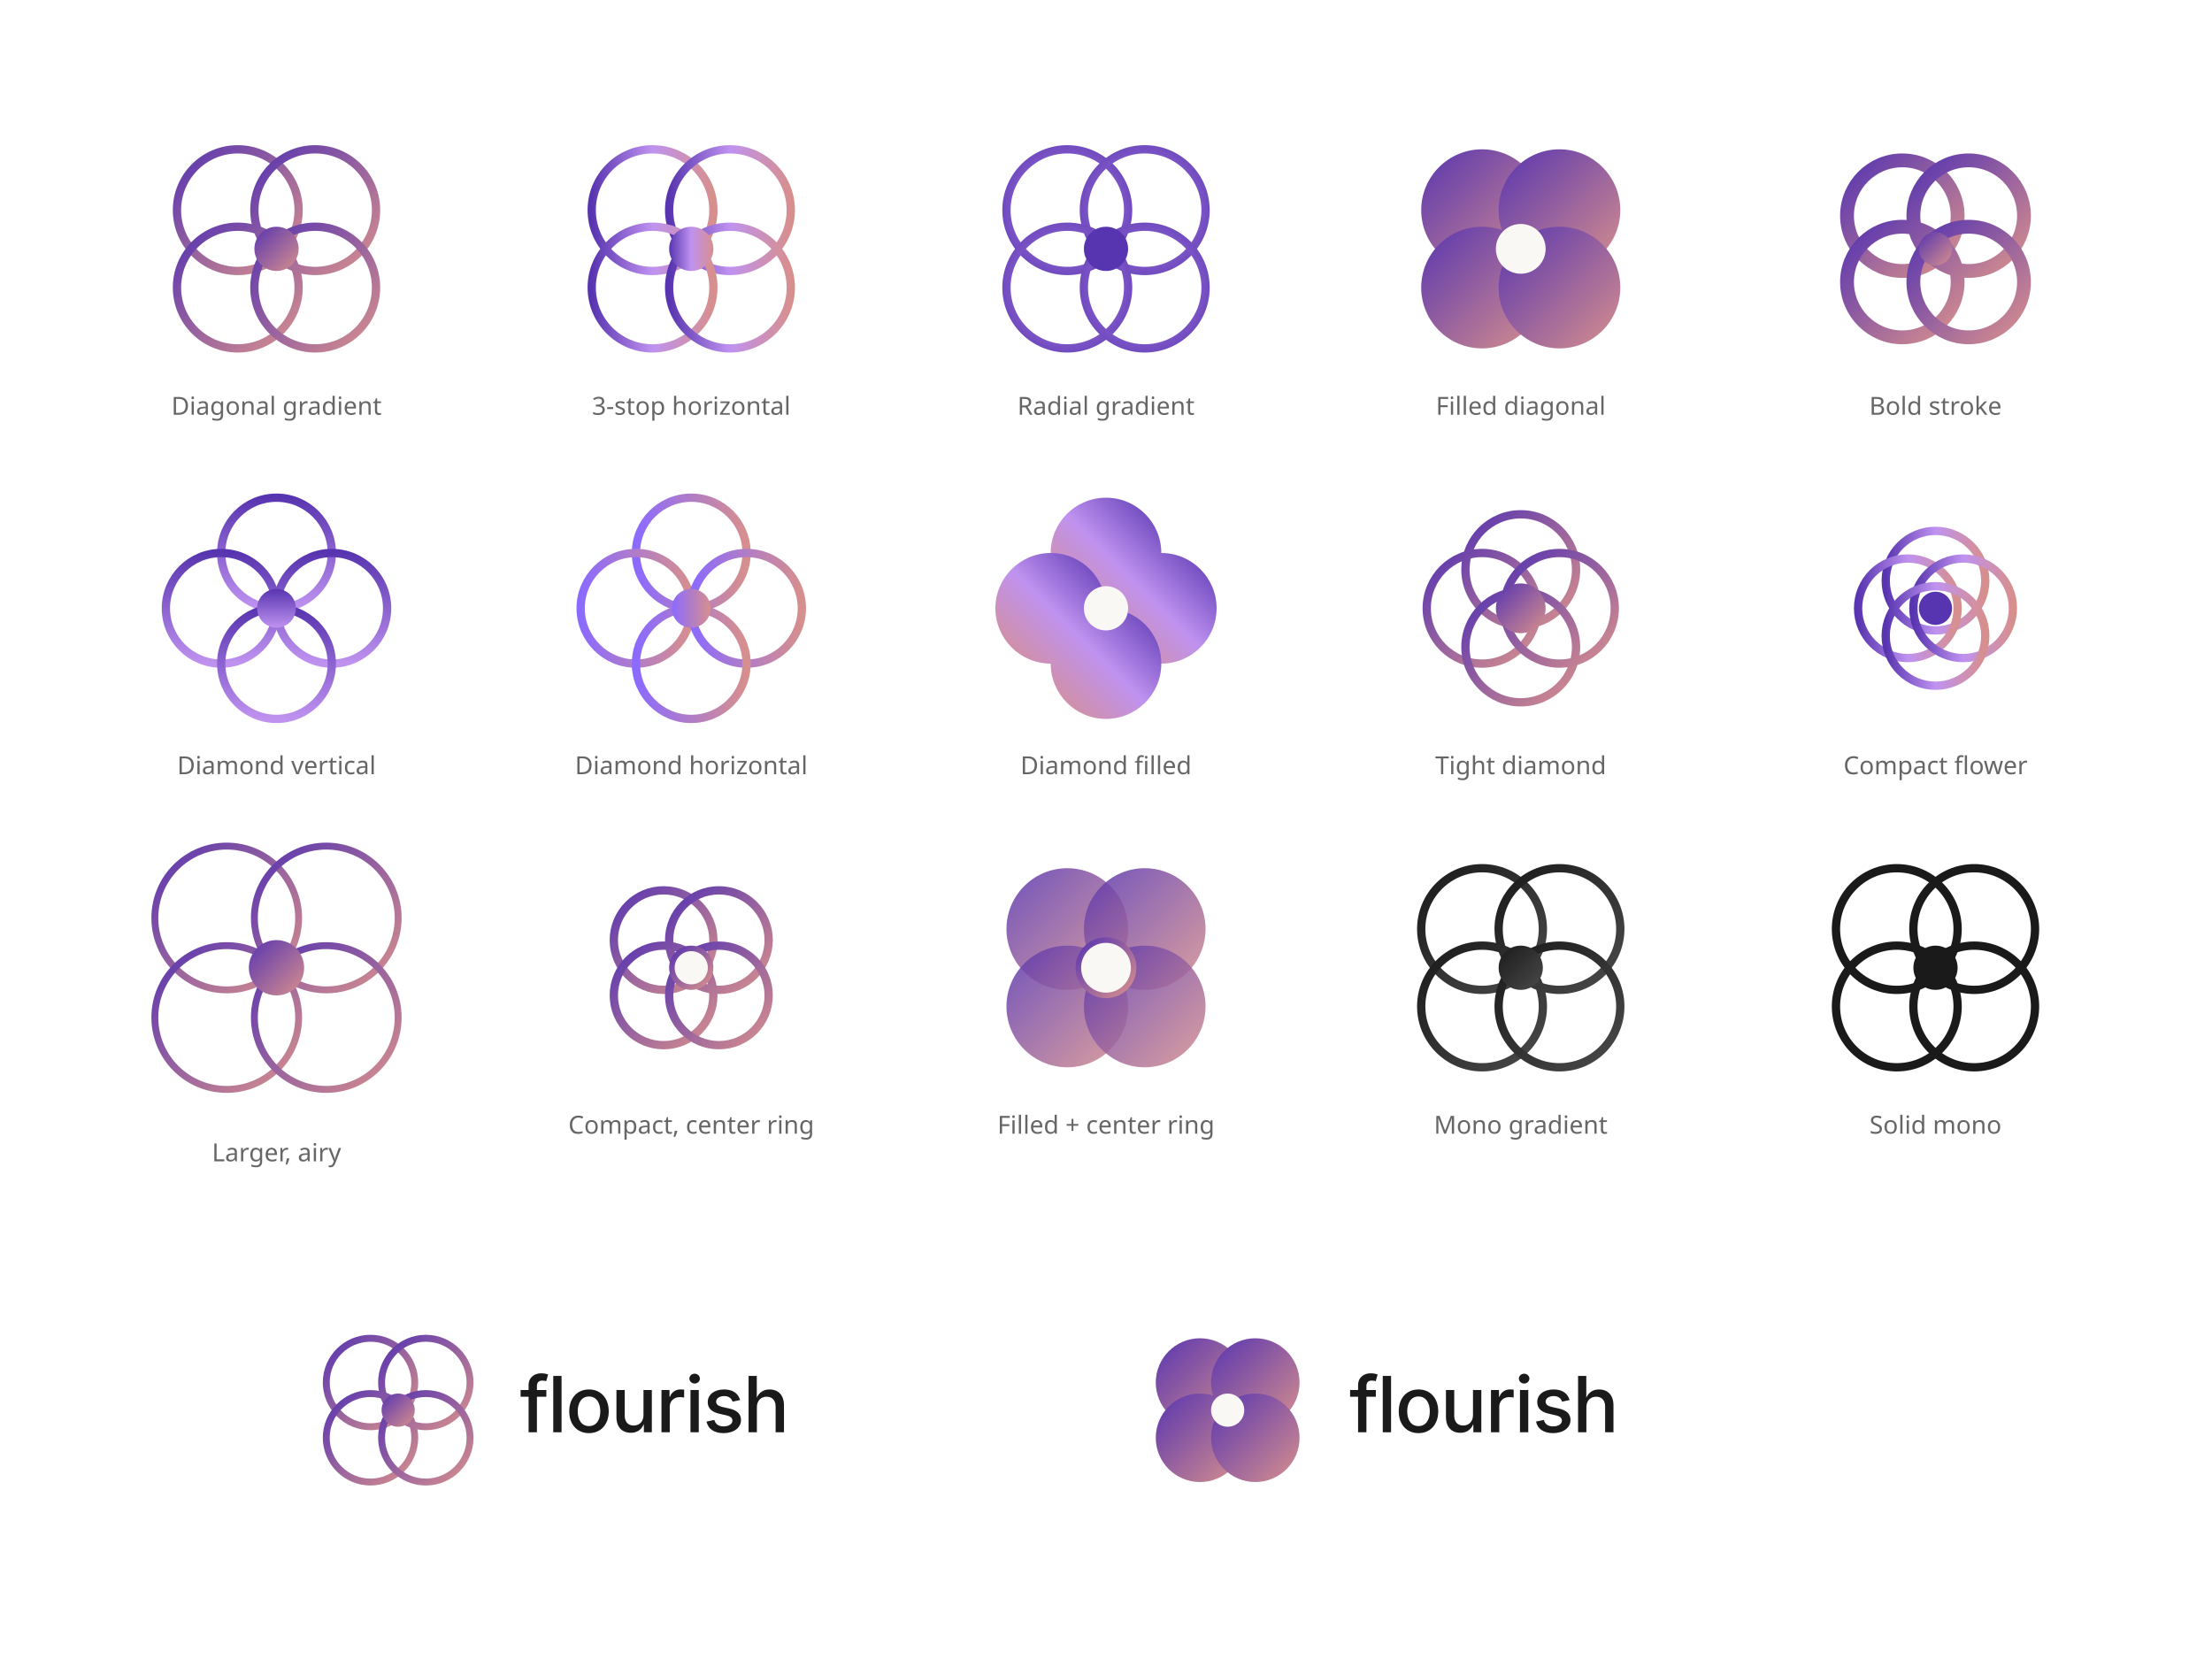
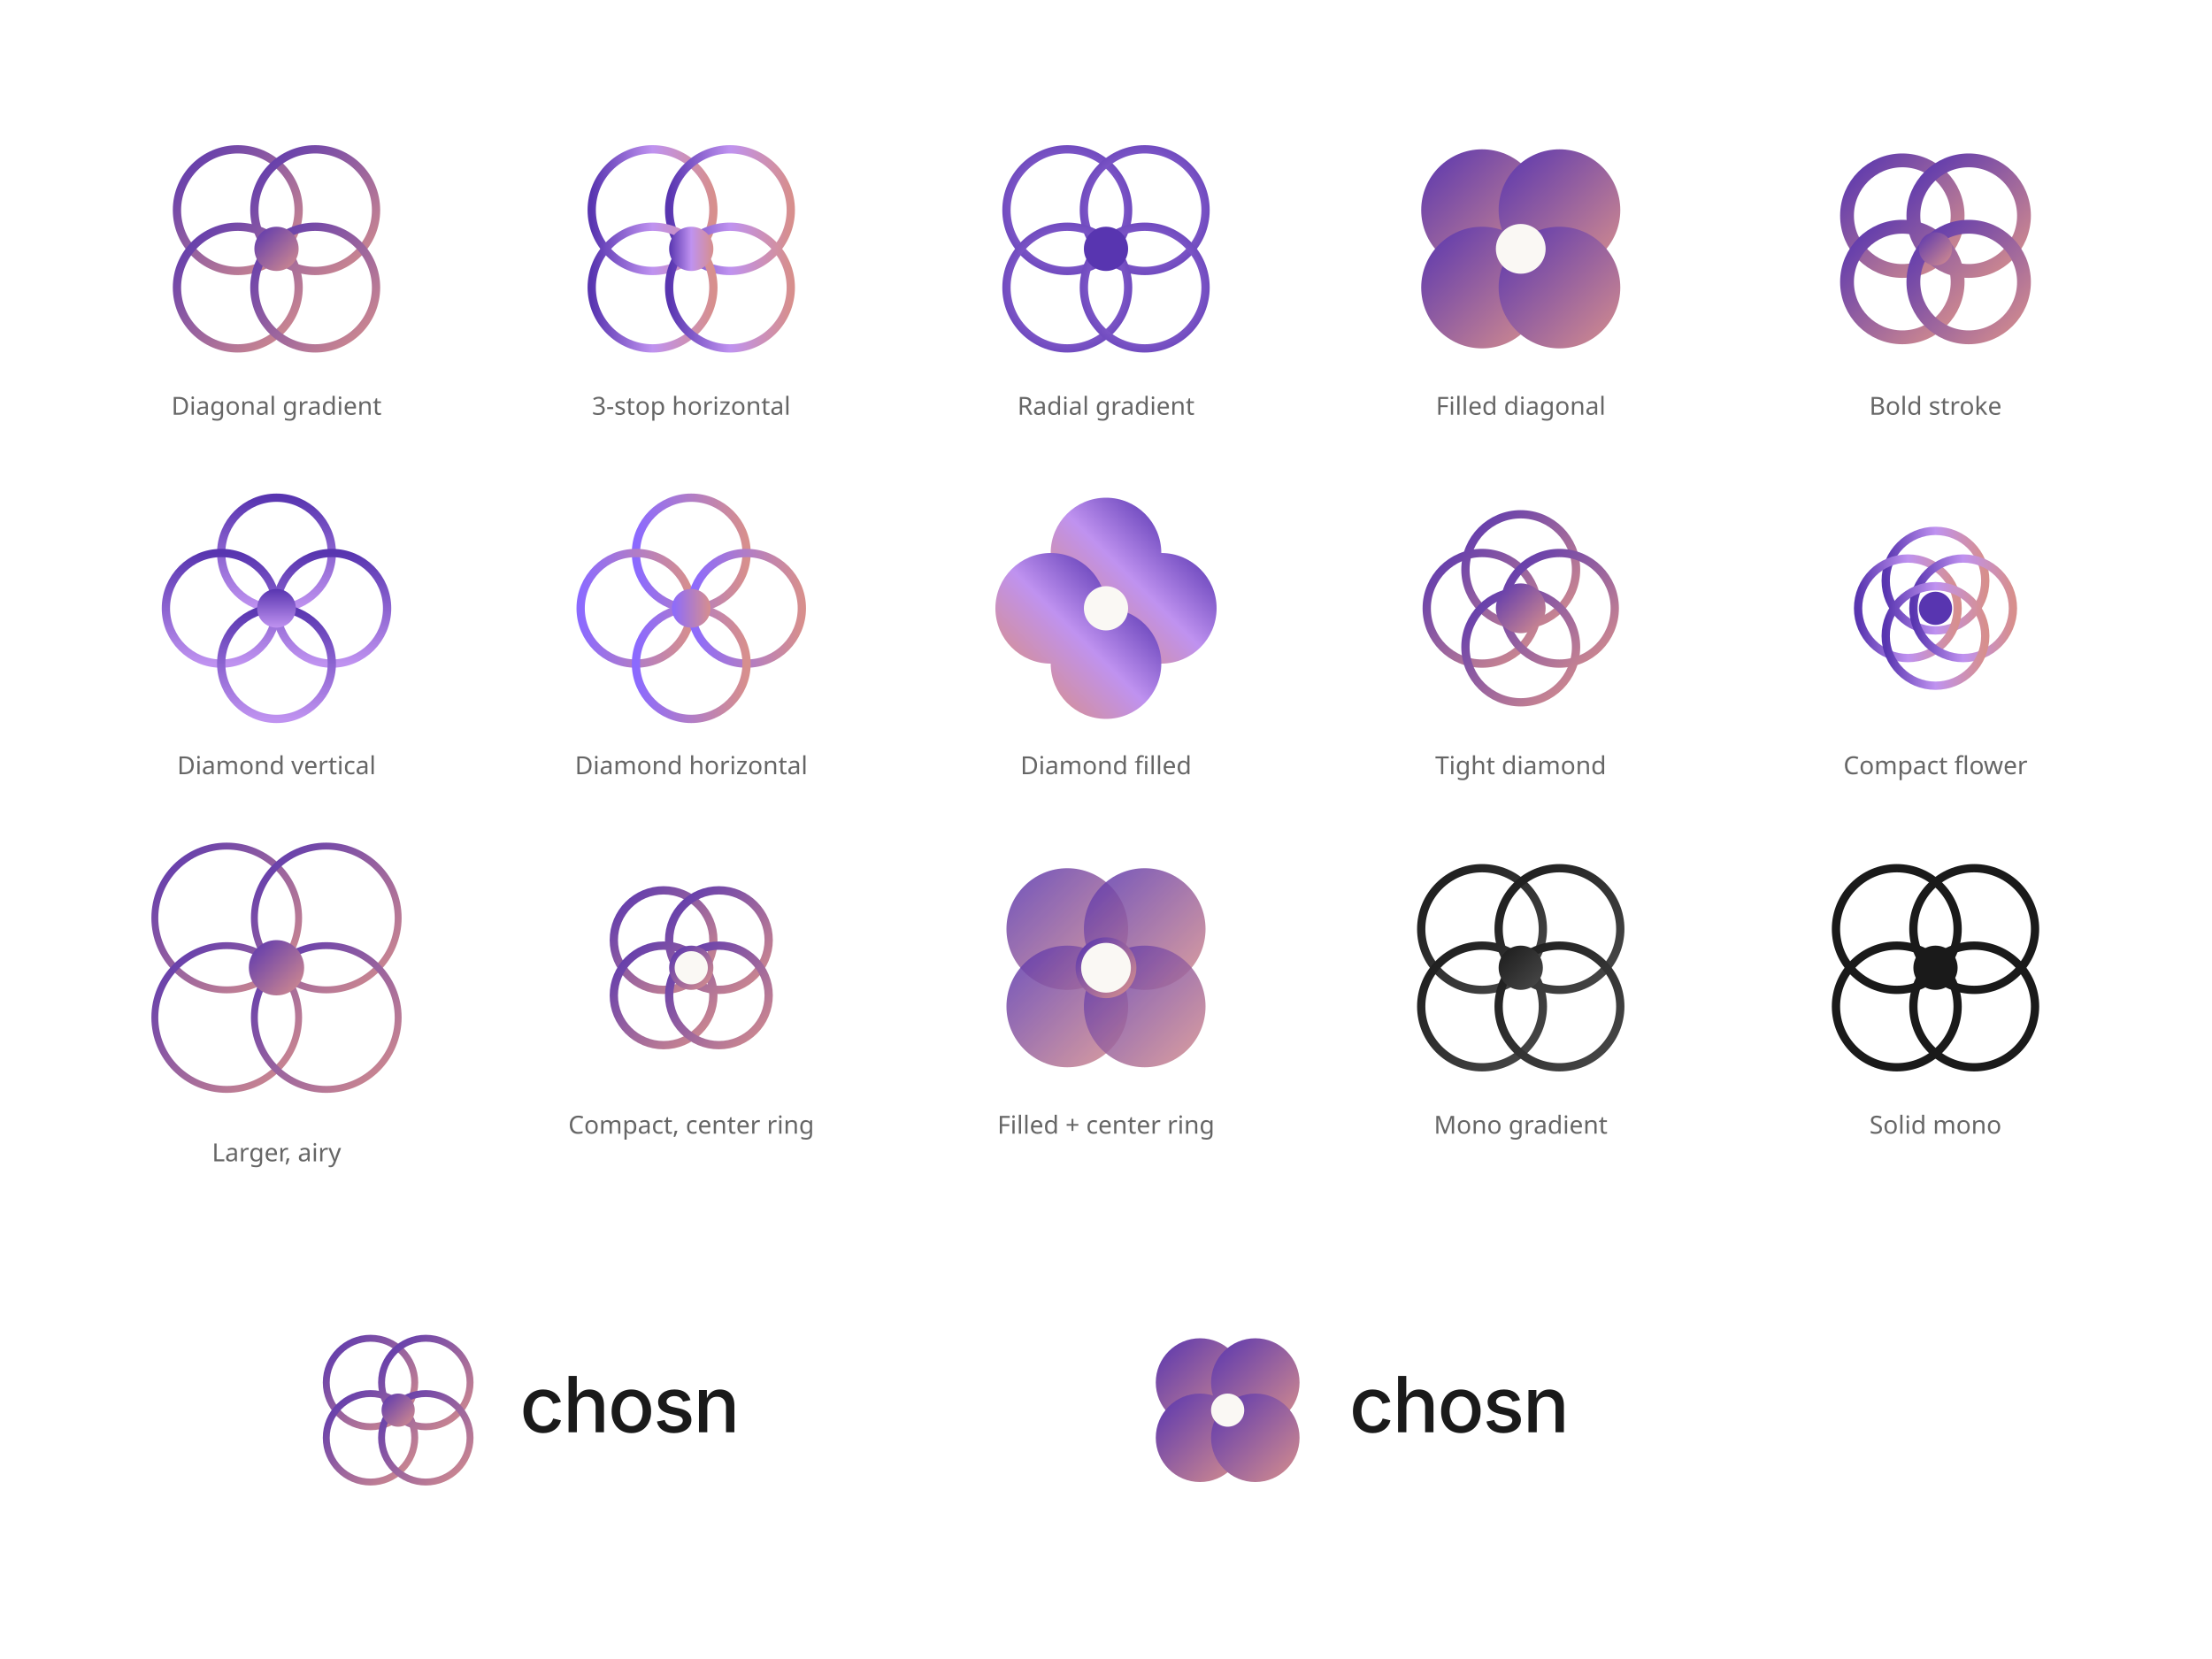
<svg xmlns="http://www.w3.org/2000/svg" width="800" height="600" viewBox="0 0 800 600" fill="none">
  <defs>
    <linearGradient id="grad1" x1="0%" y1="0%" x2="100%" y2="100%">
      <stop offset="0%" stop-color="#5835B0" />
      <stop offset="100%" stop-color="#D78F8D" />
    </linearGradient>
    <linearGradient id="grad2" x1="0%" y1="0%" x2="100%" y2="0%">
      <stop offset="0%" stop-color="#5835B0" />
      <stop offset="50%" stop-color="#BF92F0" />
      <stop offset="100%" stop-color="#D78F8D" />
    </linearGradient>
    <linearGradient id="grad3" x1="0%" y1="100%" x2="100%" y2="0%">
      <stop offset="0%" stop-color="#D78F8D" />
      <stop offset="50%" stop-color="#BF92F0" />
      <stop offset="100%" stop-color="#5835B0" />
    </linearGradient>
    <radialGradient id="grad4" cx="50%" cy="50%" r="70%">
      <stop offset="0%" stop-color="#BF92F0" />
      <stop offset="100%" stop-color="#5835B0" />
    </radialGradient>
    <linearGradient id="grad5" x1="50%" y1="0%" x2="50%" y2="100%">
      <stop offset="0%" stop-color="#5835B0" />
      <stop offset="100%" stop-color="#BF92F0" />
    </linearGradient>
    <linearGradient id="grad6" x1="0%" y1="50%" x2="100%" y2="50%">
      <stop offset="0%" stop-color="#8B6AFF" />
      <stop offset="100%" stop-color="#D78F8D" />
    </linearGradient>
    <linearGradient id="gradMono" x1="0%" y1="0%" x2="100%" y2="100%">
      <stop offset="0%" stop-color="#1A1A1A" />
      <stop offset="100%" stop-color="#4A4A4A" />
    </linearGradient>
  </defs>
  <g transform="translate(100, 90)">
    <circle cx="-14" cy="-14" r="22" fill="none" stroke="url(#grad1)" stroke-width="3" />
    <circle cx="14" cy="-14" r="22" fill="none" stroke="url(#grad1)" stroke-width="3" />
    <circle cx="-14" cy="14" r="22" fill="none" stroke="url(#grad1)" stroke-width="3" />
    <circle cx="14" cy="14" r="22" fill="none" stroke="url(#grad1)" stroke-width="3" />
    <circle cx="0" cy="0" r="8" fill="url(#grad1)" />
    <text x="0" y="60" text-anchor="middle" font-family="sans-serif" font-size="9" fill="#666">Diagonal gradient</text>
  </g>
  <g transform="translate(250, 90)">
    <circle cx="-14" cy="-14" r="22" fill="none" stroke="url(#grad2)" stroke-width="3" />
    <circle cx="14" cy="-14" r="22" fill="none" stroke="url(#grad2)" stroke-width="3" />
    <circle cx="-14" cy="14" r="22" fill="none" stroke="url(#grad2)" stroke-width="3" />
    <circle cx="14" cy="14" r="22" fill="none" stroke="url(#grad2)" stroke-width="3" />
    <circle cx="0" cy="0" r="8" fill="url(#grad2)" />
    <text x="0" y="60" text-anchor="middle" font-family="sans-serif" font-size="9" fill="#666">3-stop horizontal</text>
  </g>
  <g transform="translate(400, 90)">
    <circle cx="-14" cy="-14" r="22" fill="none" stroke="url(#grad4)" stroke-width="3" />
    <circle cx="14" cy="-14" r="22" fill="none" stroke="url(#grad4)" stroke-width="3" />
    <circle cx="-14" cy="14" r="22" fill="none" stroke="url(#grad4)" stroke-width="3" />
    <circle cx="14" cy="14" r="22" fill="none" stroke="url(#grad4)" stroke-width="3" />
    <circle cx="0" cy="0" r="8" fill="#5835B0" />
    <text x="0" y="60" text-anchor="middle" font-family="sans-serif" font-size="9" fill="#666">Radial gradient</text>
  </g>
  <g transform="translate(550, 90)">
    <circle cx="-14" cy="-14" r="22" fill="url(#grad1)" />
    <circle cx="14" cy="-14" r="22" fill="url(#grad1)" />
    <circle cx="-14" cy="14" r="22" fill="url(#grad1)" />
    <circle cx="14" cy="14" r="22" fill="url(#grad1)" />
    <circle cx="0" cy="0" r="9" fill="#FAF8F4" />
    <text x="0" y="60" text-anchor="middle" font-family="sans-serif" font-size="9" fill="#666">Filled diagonal</text>
  </g>
  <g transform="translate(700, 90)">
    <circle cx="-12" cy="-12" r="20" fill="none" stroke="url(#grad1)" stroke-width="5" />
    <circle cx="12" cy="-12" r="20" fill="none" stroke="url(#grad1)" stroke-width="5" />
    <circle cx="-12" cy="12" r="20" fill="none" stroke="url(#grad1)" stroke-width="5" />
    <circle cx="12" cy="12" r="20" fill="none" stroke="url(#grad1)" stroke-width="5" />
    <circle cx="0" cy="0" r="6" fill="url(#grad1)" />
    <text x="0" y="60" text-anchor="middle" font-family="sans-serif" font-size="9" fill="#666">Bold stroke</text>
  </g>
  <g transform="translate(100, 220)">
    <circle cx="0" cy="-20" r="20" fill="none" stroke="url(#grad5)" stroke-width="3" />
    <circle cx="-20" cy="0" r="20" fill="none" stroke="url(#grad5)" stroke-width="3" />
    <circle cx="20" cy="0" r="20" fill="none" stroke="url(#grad5)" stroke-width="3" />
    <circle cx="0" cy="20" r="20" fill="none" stroke="url(#grad5)" stroke-width="3" />
    <circle cx="0" cy="0" r="7" fill="url(#grad5)" />
    <text x="0" y="60" text-anchor="middle" font-family="sans-serif" font-size="9" fill="#666">Diamond vertical</text>
  </g>
  <g transform="translate(250, 220)">
    <circle cx="0" cy="-20" r="20" fill="none" stroke="url(#grad6)" stroke-width="3" />
    <circle cx="-20" cy="0" r="20" fill="none" stroke="url(#grad6)" stroke-width="3" />
    <circle cx="20" cy="0" r="20" fill="none" stroke="url(#grad6)" stroke-width="3" />
    <circle cx="0" cy="20" r="20" fill="none" stroke="url(#grad6)" stroke-width="3" />
    <circle cx="0" cy="0" r="7" fill="url(#grad6)" />
    <text x="0" y="60" text-anchor="middle" font-family="sans-serif" font-size="9" fill="#666">Diamond horizontal</text>
  </g>
  <g transform="translate(400, 220)">
    <circle cx="0" cy="-20" r="20" fill="url(#grad3)" />
    <circle cx="-20" cy="0" r="20" fill="url(#grad3)" />
    <circle cx="20" cy="0" r="20" fill="url(#grad3)" />
    <circle cx="0" cy="20" r="20" fill="url(#grad3)" />
    <circle cx="0" cy="0" r="8" fill="#FAF8F4" />
    <text x="0" y="60" text-anchor="middle" font-family="sans-serif" font-size="9" fill="#666">Diamond filled</text>
  </g>
  <g transform="translate(550, 220)">
    <circle cx="0" cy="-14" r="20" fill="none" stroke="url(#grad1)" stroke-width="3" />
    <circle cx="-14" cy="0" r="20" fill="none" stroke="url(#grad1)" stroke-width="3" />
    <circle cx="14" cy="0" r="20" fill="none" stroke="url(#grad1)" stroke-width="3" />
    <circle cx="0" cy="14" r="20" fill="none" stroke="url(#grad1)" stroke-width="3" />
    <circle cx="0" cy="0" r="9" fill="url(#grad1)" />
    <text x="0" y="60" text-anchor="middle" font-family="sans-serif" font-size="9" fill="#666">Tight diamond</text>
  </g>
  <g transform="translate(700, 220)">
    <circle cx="0" cy="-10" r="18" fill="none" stroke="url(#grad2)" stroke-width="3" />
    <circle cx="-10" cy="0" r="18" fill="none" stroke="url(#grad2)" stroke-width="3" />
    <circle cx="10" cy="0" r="18" fill="none" stroke="url(#grad2)" stroke-width="3" />
    <circle cx="0" cy="10" r="18" fill="none" stroke="url(#grad2)" stroke-width="3" />
    <circle cx="0" cy="0" r="6" fill="#5835B0" />
    <text x="0" y="60" text-anchor="middle" font-family="sans-serif" font-size="9" fill="#666">Compact flower</text>
  </g>
  <g transform="translate(100, 350)">
    <circle cx="-18" cy="-18" r="26" fill="none" stroke="url(#grad1)" stroke-width="2.5" />
    <circle cx="18" cy="-18" r="26" fill="none" stroke="url(#grad1)" stroke-width="2.5" />
    <circle cx="-18" cy="18" r="26" fill="none" stroke="url(#grad1)" stroke-width="2.5" />
    <circle cx="18" cy="18" r="26" fill="none" stroke="url(#grad1)" stroke-width="2.5" />
    <circle cx="0" cy="0" r="10" fill="url(#grad1)" />
    <text x="0" y="70" text-anchor="middle" font-family="sans-serif" font-size="9" fill="#666">Larger, airy</text>
  </g>
  <g transform="translate(250, 350)">
    <circle cx="-10" cy="-10" r="18" fill="none" stroke="url(#grad1)" stroke-width="3" />
    <circle cx="10" cy="-10" r="18" fill="none" stroke="url(#grad1)" stroke-width="3" />
    <circle cx="-10" cy="10" r="18" fill="none" stroke="url(#grad1)" stroke-width="3" />
    <circle cx="10" cy="10" r="18" fill="none" stroke="url(#grad1)" stroke-width="3" />
    <circle cx="0" cy="0" r="7" fill="#FAF8F4" stroke="url(#grad1)" stroke-width="2" />
    <text x="0" y="60" text-anchor="middle" font-family="sans-serif" font-size="9" fill="#666">Compact, center ring</text>
  </g>
  <g transform="translate(400, 350)">
    <circle cx="-14" cy="-14" r="22" fill="url(#grad1)" opacity="0.85" />
    <circle cx="14" cy="-14" r="22" fill="url(#grad1)" opacity="0.85" />
    <circle cx="-14" cy="14" r="22" fill="url(#grad1)" opacity="0.85" />
    <circle cx="14" cy="14" r="22" fill="url(#grad1)" opacity="0.85" />
    <circle cx="0" cy="0" r="10" fill="#FAF8F4" stroke="url(#grad1)" stroke-width="2" />
    <text x="0" y="60" text-anchor="middle" font-family="sans-serif" font-size="9" fill="#666">Filled + center ring</text>
  </g>
  <g transform="translate(550, 350)">
    <circle cx="-14" cy="-14" r="22" fill="none" stroke="url(#gradMono)" stroke-width="3" />
    <circle cx="14" cy="-14" r="22" fill="none" stroke="url(#gradMono)" stroke-width="3" />
    <circle cx="-14" cy="14" r="22" fill="none" stroke="url(#gradMono)" stroke-width="3" />
    <circle cx="14" cy="14" r="22" fill="none" stroke="url(#gradMono)" stroke-width="3" />
    <circle cx="0" cy="0" r="8" fill="url(#gradMono)" />
    <text x="0" y="60" text-anchor="middle" font-family="sans-serif" font-size="9" fill="#666">Mono gradient</text>
  </g>
  <g transform="translate(700, 350)">
    <circle cx="-14" cy="-14" r="22" fill="none" stroke="#1A1A1A" stroke-width="3" />
    <circle cx="14" cy="-14" r="22" fill="none" stroke="#1A1A1A" stroke-width="3" />
    <circle cx="-14" cy="14" r="22" fill="none" stroke="#1A1A1A" stroke-width="3" />
    <circle cx="14" cy="14" r="22" fill="none" stroke="#1A1A1A" stroke-width="3" />
    <circle cx="0" cy="0" r="8" fill="#1A1A1A" />
    <text x="0" y="60" text-anchor="middle" font-family="sans-serif" font-size="9" fill="#666">Solid mono</text>
  </g>
  <g transform="translate(120, 510)">
    <g transform="translate(24, 0)">
      <circle cx="-10" cy="-10" r="16" fill="none" stroke="url(#grad1)" stroke-width="2.5" />
      <circle cx="10" cy="-10" r="16" fill="none" stroke="url(#grad1)" stroke-width="2.5" />
      <circle cx="-10" cy="10" r="16" fill="none" stroke="url(#grad1)" stroke-width="2.5" />
      <circle cx="10" cy="10" r="16" fill="none" stroke="url(#grad1)" stroke-width="2.5" />
      <circle cx="0" cy="0" r="6" fill="url(#grad1)" />
    </g>
-     <text x="68" y="8" font-family="Satoshi, -apple-system, sans-serif" font-size="28" font-weight="500" letter-spacing="-0.02em" fill="#1A1A1A">flourish</text>
+     <text x="68" y="8" font-family="Satoshi, -apple-system, sans-serif" font-size="28" font-weight="500" letter-spacing="-0.02em" fill="#1A1A1A">chosn</text>
  </g>
  <g transform="translate(420, 510)">
    <g transform="translate(24, 0)">
      <circle cx="-10" cy="-10" r="16" fill="url(#grad1)" />
      <circle cx="10" cy="-10" r="16" fill="url(#grad1)" />
      <circle cx="-10" cy="10" r="16" fill="url(#grad1)" />
      <circle cx="10" cy="10" r="16" fill="url(#grad1)" />
      <circle cx="0" cy="0" r="6" fill="#FAF8F4" />
    </g>
-     <text x="68" y="8" font-family="Satoshi, -apple-system, sans-serif" font-size="28" font-weight="500" letter-spacing="-0.02em" fill="#1A1A1A">flourish</text>
+     <text x="68" y="8" font-family="Satoshi, -apple-system, sans-serif" font-size="28" font-weight="500" letter-spacing="-0.02em" fill="#1A1A1A">chosn</text>
  </g>
</svg>
